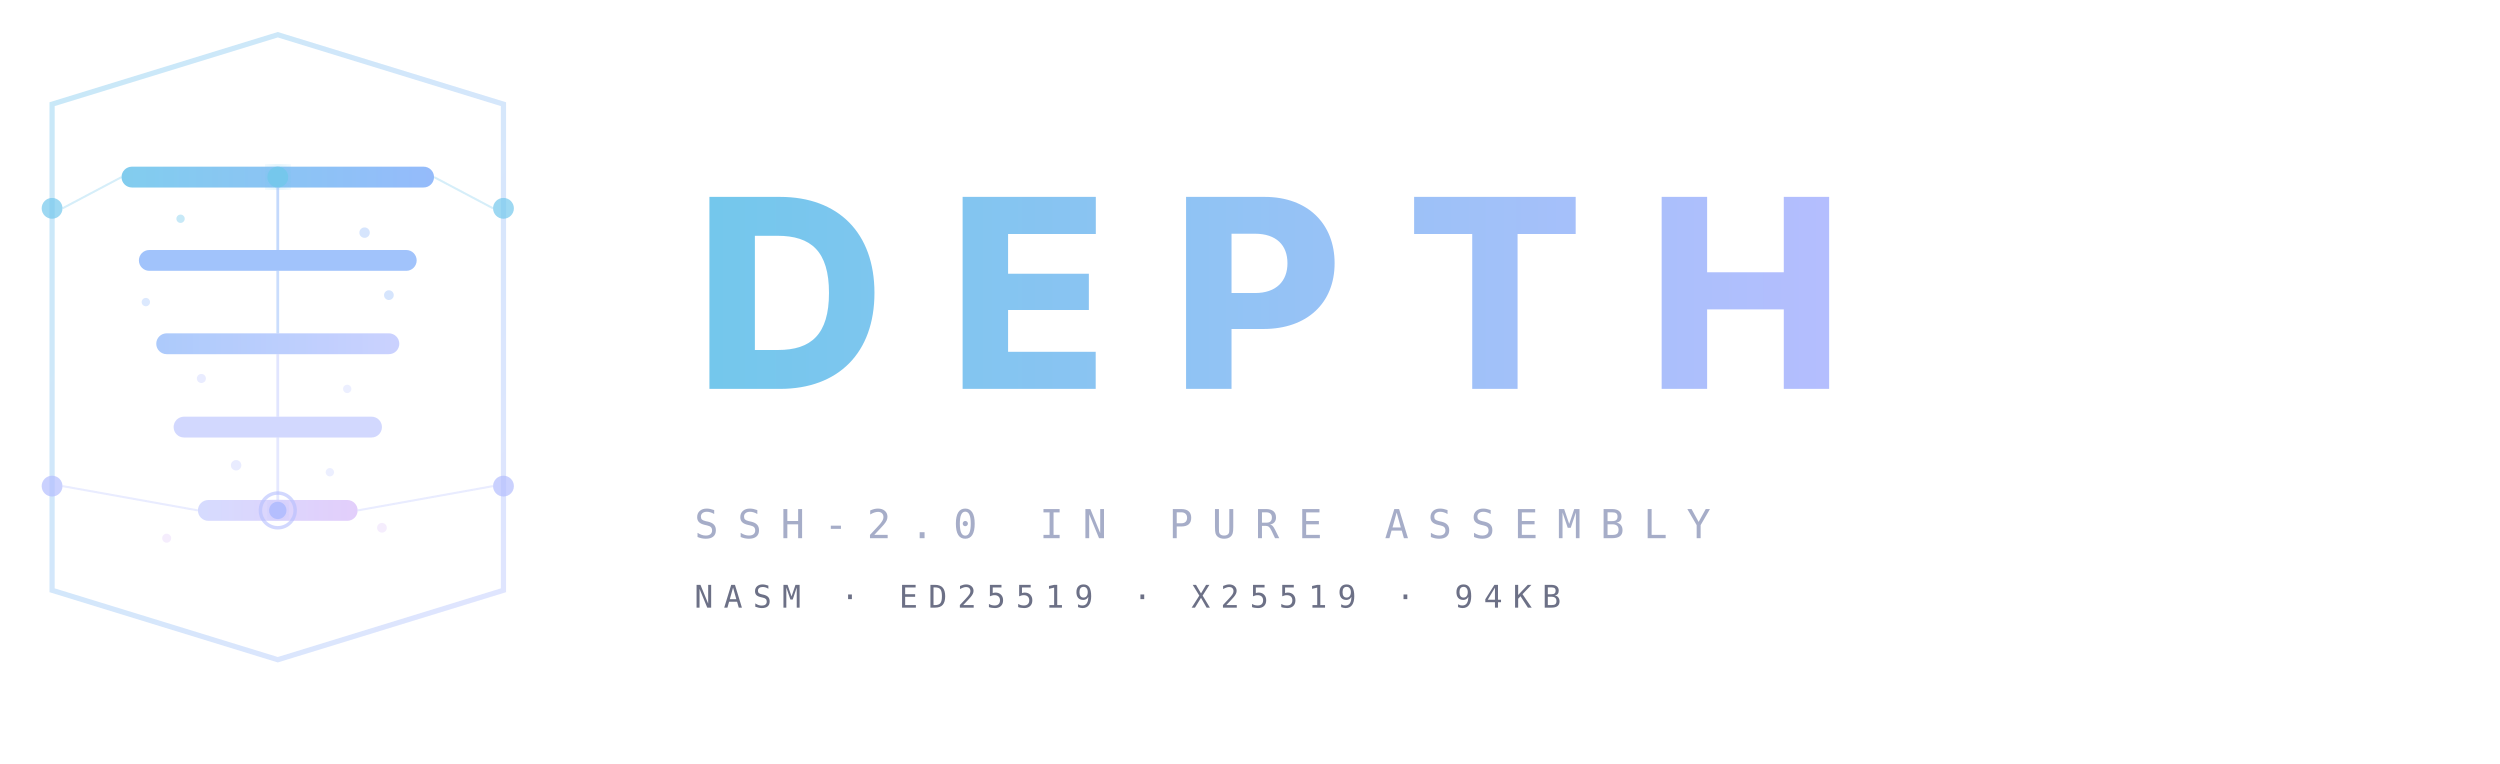
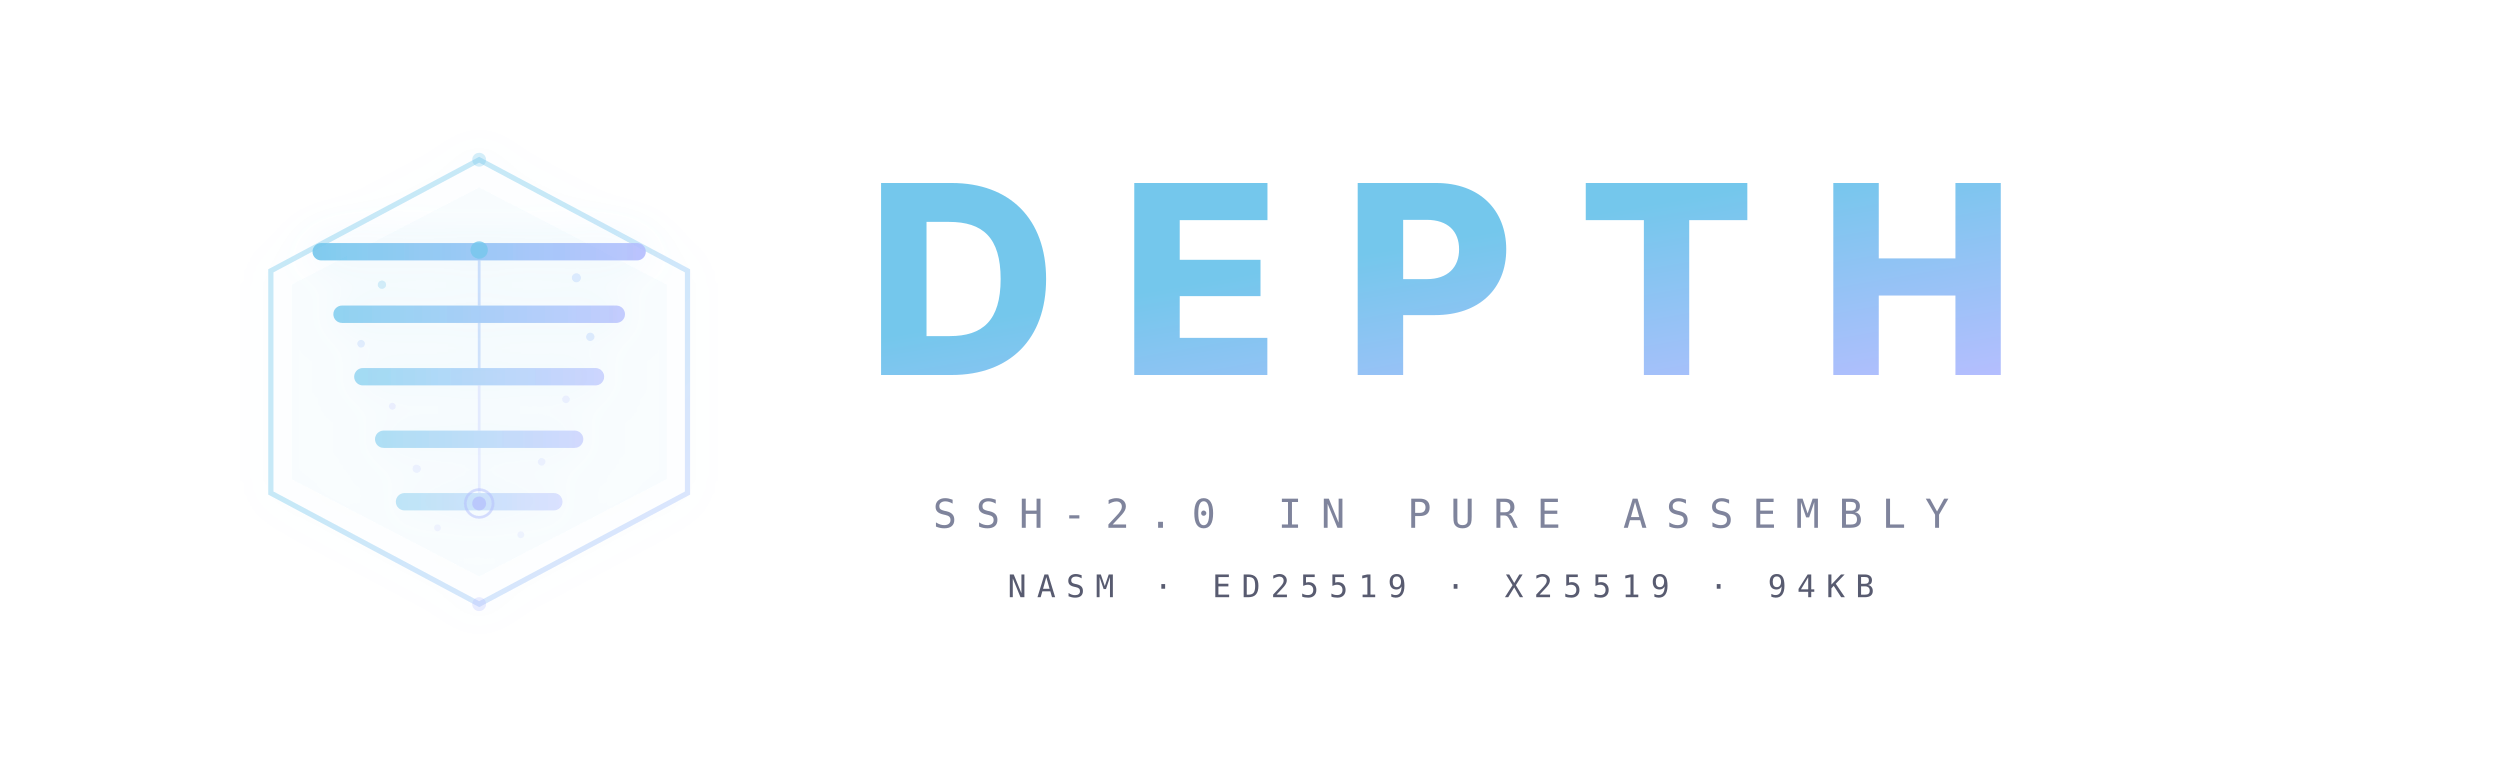
- <svg xmlns="http://www.w3.org/2000/svg" viewBox="0 0 720 220">
+ <svg xmlns="http://www.w3.org/2000/svg" viewBox="0 0 720 220" fill="none">
  <defs>
-     <linearGradient id="accentGrad" x1="0%" y1="0%" x2="100%" y2="100%">
-       <stop offset="0%" style="stop-color:#74c7ec" />
-       <stop offset="100%" style="stop-color:#b4befe" />
+     <linearGradient id="g1" x1="0%" y1="0%" x2="100%" y2="100%">
+       <stop offset="0%" stop-color="#74c7ec" />
+       <stop offset="40%" stop-color="#74c7ec" />
+       <stop offset="100%" stop-color="#b4befe" />
    </linearGradient>
-     <linearGradient id="barGrad1" x1="0%" y1="0%" x2="100%" y2="0%">
-       <stop offset="0%" style="stop-color:#74c7ec" />
-       <stop offset="100%" style="stop-color:#89b4fa" />
+     <linearGradient id="g2" x1="0%" y1="100%" x2="100%" y2="0%">
+       <stop offset="0%" stop-color="#b4befe" />
+       <stop offset="100%" stop-color="#74c7ec" />
    </linearGradient>
-     <linearGradient id="barGrad2" x1="0%" y1="0%" x2="100%" y2="0%">
-       <stop offset="0%" style="stop-color:#89b4fa" />
-       <stop offset="100%" style="stop-color:#89b4fa" />
+     <linearGradient id="g3" x1="0%" y1="0%" x2="0%" y2="100%">
+       <stop offset="0%" stop-color="#74c7ec" />
+       <stop offset="50%" stop-color="#74c7ec" />
+       <stop offset="100%" stop-color="#b4befe" />
    </linearGradient>
-     <linearGradient id="barGrad3" x1="0%" y1="0%" x2="100%" y2="0%">
-       <stop offset="0%" style="stop-color:#89b4fa" />
-       <stop offset="100%" style="stop-color:#b4befe" />
+     <linearGradient id="gBar" x1="0%" y1="0%" x2="100%" y2="0%">
+       <stop offset="0%" stop-color="#74c7ec" />
+       <stop offset="100%" stop-color="#b4befe" />
    </linearGradient>
-     <linearGradient id="barGrad4" x1="0%" y1="0%" x2="100%" y2="0%">
-       <stop offset="0%" style="stop-color:#b4befe" />
-       <stop offset="100%" style="stop-color:#b4befe" />
-     </linearGradient>
-     <linearGradient id="barGrad5" x1="0%" y1="0%" x2="100%" y2="0%">
-       <stop offset="0%" style="stop-color:#b4befe" />
-       <stop offset="100%" style="stop-color:#cba6f7" />
-     </linearGradient>
-     <linearGradient id="textGrad" x1="0%" y1="0%" x2="100%" y2="0%">
-       <stop offset="0%" style="stop-color:#74c7ec" />
-       <stop offset="100%" style="stop-color:#b4befe" />
-     </linearGradient>
-     <filter id="glow">
-       <feGaussianBlur stdDeviation="3" result="blur" />
-       <feMerge>
-         <feMergeNode in="blur" />
-         <feMergeNode in="SourceGraphic" />
-       </feMerge>
+     <filter id="softglow" x="-30%" y="-30%" width="160%" height="160%">
+       <feGaussianBlur in="SourceAlpha" stdDeviation="6" result="blur" />
+       <feFlood flood-color="#74c7ec" flood-opacity="0.15" result="color" />
+       <feComposite in="color" in2="blur" operator="in" result="shadow" />
+       <feComposite in="SourceGraphic" in2="shadow" operator="over" />
    </filter>
  </defs>
-   <polygon points="80,10 145,30 145,170 80,190 15,170 15,30" fill="none" stroke="url(#accentGrad)" stroke-width="1.5" opacity="0.4" />
-   <rect x="35" y="48" width="90" height="6" rx="3" fill="url(#barGrad1)" opacity="0.9" />
-   <circle cx="80" cy="51" r="3" fill="#74c7ec" filter="url(#glow)" />
-   <line x1="80" y1="54" x2="80" y2="72" stroke="#89b4fa" stroke-width="0.8" opacity="0.5" />
-   <rect x="40" y="72" width="80" height="6" rx="3" fill="url(#barGrad2)" opacity="0.8" />
-   <line x1="80" y1="78" x2="80" y2="96" stroke="#89b4fa" stroke-width="0.8" opacity="0.45" />
-   <rect x="45" y="96" width="70" height="6" rx="3" fill="url(#barGrad3)" opacity="0.7" />
-   <line x1="80" y1="102" x2="80" y2="120" stroke="#b4befe" stroke-width="0.8" opacity="0.4" />
-   <rect x="50" y="120" width="60" height="6" rx="3" fill="url(#barGrad4)" opacity="0.6" />
-   <line x1="80" y1="126" x2="80" y2="144" stroke="#b4befe" stroke-width="0.8" opacity="0.35" />
-   <rect x="57" y="144" width="46" height="6" rx="3" fill="url(#barGrad5)" opacity="0.55" />
-   <circle cx="80" cy="147" r="5" fill="none" stroke="#b4befe" stroke-width="1" opacity="0.6" />
-   <circle cx="80" cy="147" r="2.5" fill="#b4befe" filter="url(#glow)" />
-   <circle cx="15" cy="60" r="3" fill="#74c7ec" opacity="0.7" />
-   <circle cx="145" cy="60" r="3" fill="#74c7ec" opacity="0.7" />
-   <circle cx="15" cy="140" r="3" fill="#b4befe" opacity="0.7" />
-   <circle cx="145" cy="140" r="3" fill="#b4befe" opacity="0.7" />
-   <circle cx="52" cy="63" r="1.2" fill="#74c7ec" opacity="0.4" />
-   <circle cx="105" cy="67" r="1.5" fill="#89b4fa" opacity="0.35" />
-   <circle cx="42" cy="87" r="1.2" fill="#89b4fa" opacity="0.3" />
-   <circle cx="112" cy="85" r="1.4" fill="#89b4fa" opacity="0.35" />
-   <circle cx="58" cy="109" r="1.3" fill="#b4befe" opacity="0.3" />
-   <circle cx="100" cy="112" r="1.2" fill="#b4befe" opacity="0.25" />
-   <circle cx="68" cy="134" r="1.5" fill="#b4befe" opacity="0.3" />
-   <circle cx="95" cy="136" r="1.2" fill="#b4befe" opacity="0.25" />
-   <circle cx="48" cy="155" r="1.3" fill="#cba6f7" opacity="0.2" />
-   <circle cx="110" cy="152" r="1.4" fill="#cba6f7" opacity="0.2" />
-   <line x1="18" y1="60" x2="35" y2="51" stroke="#74c7ec" stroke-width="0.6" opacity="0.3" />
-   <line x1="142" y1="60" x2="125" y2="51" stroke="#74c7ec" stroke-width="0.6" opacity="0.3" />
-   <line x1="18" y1="140" x2="57" y2="147" stroke="#b4befe" stroke-width="0.6" opacity="0.3" />
-   <line x1="142" y1="140" x2="103" y2="147" stroke="#b4befe" stroke-width="0.6" opacity="0.3" />
-   <text x="200" y="112" font-family="'Inter','Segoe UI',system-ui,sans-serif" font-size="76" font-weight="800" letter-spacing="18" fill="url(#textGrad)">DEPTH</text>
-   <line x1="200" y1="132" x2="580" y2="132" stroke="url(#accentGrad)" stroke-width="0.8" opacity="0.25" />
-   <text x="200" y="155" font-family="'JetBrains Mono','SF Mono','Cascadia Code',monospace" font-size="11.5" letter-spacing="5.5" fill="#a6adc8">SSH-2.0 IN PURE ASSEMBLY</text>
-   <text x="200" y="175" font-family="'JetBrains Mono','SF Mono','Cascadia Code',monospace" font-size="9" letter-spacing="3" fill="#6c7086">NASM · ED25519 · X25519 · 94KB</text>
+   <g transform="translate(58, 40)" filter="url(#softglow)">
+     <path d="M 80 6 L 140 38 L 140 102 L 80 134 L 20 102 L 20 38 Z" fill="none" stroke="url(#g1)" stroke-width="1.5" opacity="0.4" />
+     <path d="M 80 14 L 134 42 L 134 98 L 80 126 L 26 98 L 26 42 Z" fill="#74c7ec" opacity="0.04" />
+     <rect x="32" y="30" width="96" height="5" rx="2.5" fill="url(#gBar)" opacity="0.9" />
+     <line x1="80" y1="35" x2="80" y2="48" stroke="#89b4fa" stroke-width="0.8" opacity="0.4" />
+     <rect x="38" y="48" width="84" height="5" rx="2.5" fill="url(#gBar)" opacity="0.78" />
+     <line x1="80" y1="53" x2="80" y2="66" stroke="#89b4fa" stroke-width="0.8" opacity="0.35" />
+     <rect x="44" y="66" width="72" height="5" rx="2.5" fill="url(#gBar)" opacity="0.65" />
+     <line x1="80" y1="71" x2="80" y2="84" stroke="#b4befe" stroke-width="0.8" opacity="0.3" />
+     <rect x="50" y="84" width="60" height="5" rx="2.5" fill="url(#gBar)" opacity="0.55" />
+     <line x1="80" y1="89" x2="80" y2="102" stroke="#b4befe" stroke-width="0.8" opacity="0.25" />
+     <rect x="56" y="102" width="48" height="5" rx="2.5" fill="url(#gBar)" opacity="0.45" />
+     <circle cx="80" cy="32" r="2.5" fill="#74c7ec" opacity="0.8" />
+     <circle cx="80" cy="105" r="4" fill="none" stroke="#b4befe" stroke-width="0.8" opacity="0.5" />
+     <circle cx="80" cy="105" r="2" fill="#b4befe" opacity="0.7" />
+     <circle cx="52" cy="42" r="1.2" fill="#74c7ec" opacity="0.3" />
+     <circle cx="108" cy="40" r="1.3" fill="#89b4fa" opacity="0.25" />
+     <circle cx="46" cy="59" r="1.1" fill="#89b4fa" opacity="0.22" />
+     <circle cx="112" cy="57" r="1.2" fill="#89b4fa" opacity="0.25" />
+     <circle cx="55" cy="77" r="1.0" fill="#b4befe" opacity="0.2" />
+     <circle cx="105" cy="75" r="1.1" fill="#b4befe" opacity="0.2" />
+     <circle cx="62" cy="95" r="1.2" fill="#b4befe" opacity="0.18" />
+     <circle cx="98" cy="93" r="1.1" fill="#b4befe" opacity="0.18" />
+     <circle cx="68" cy="112" r="1.0" fill="#b4befe" opacity="0.15" />
+     <circle cx="92" cy="114" r="1.0" fill="#b4befe" opacity="0.15" />
+     <circle cx="80" cy="6" r="2" fill="#74c7ec" opacity="0.3" />
+     <circle cx="80" cy="134" r="2" fill="#b4befe" opacity="0.3" />
+   </g>
+   <text x="415" y="108" font-family="'SF Pro Display', 'Inter', 'Segoe UI', 'Helvetica Neue', Arial, sans-serif" font-size="76" font-weight="800" letter-spacing="18" fill="url(#g1)" text-anchor="middle">DEPTH</text>
+   <line x1="280" y1="128" x2="550" y2="128" stroke="url(#g1)" stroke-width="0.8" opacity="0.25" />
+   <text x="415" y="152" font-family="'SF Mono', 'JetBrains Mono', 'Fira Code', 'Cascadia Code', monospace" font-size="11.5" font-weight="400" letter-spacing="5.5" fill="#7f849c" text-anchor="middle">SSH-2.0 IN PURE ASSEMBLY</text>
+   <text x="415" y="172" font-family="'SF Mono', 'JetBrains Mono', 'Fira Code', monospace" font-size="9" font-weight="400" letter-spacing="3" fill="#585b70" text-anchor="middle">NASM  ·  ED25519  ·  X25519  ·  94KB</text>
</svg>
